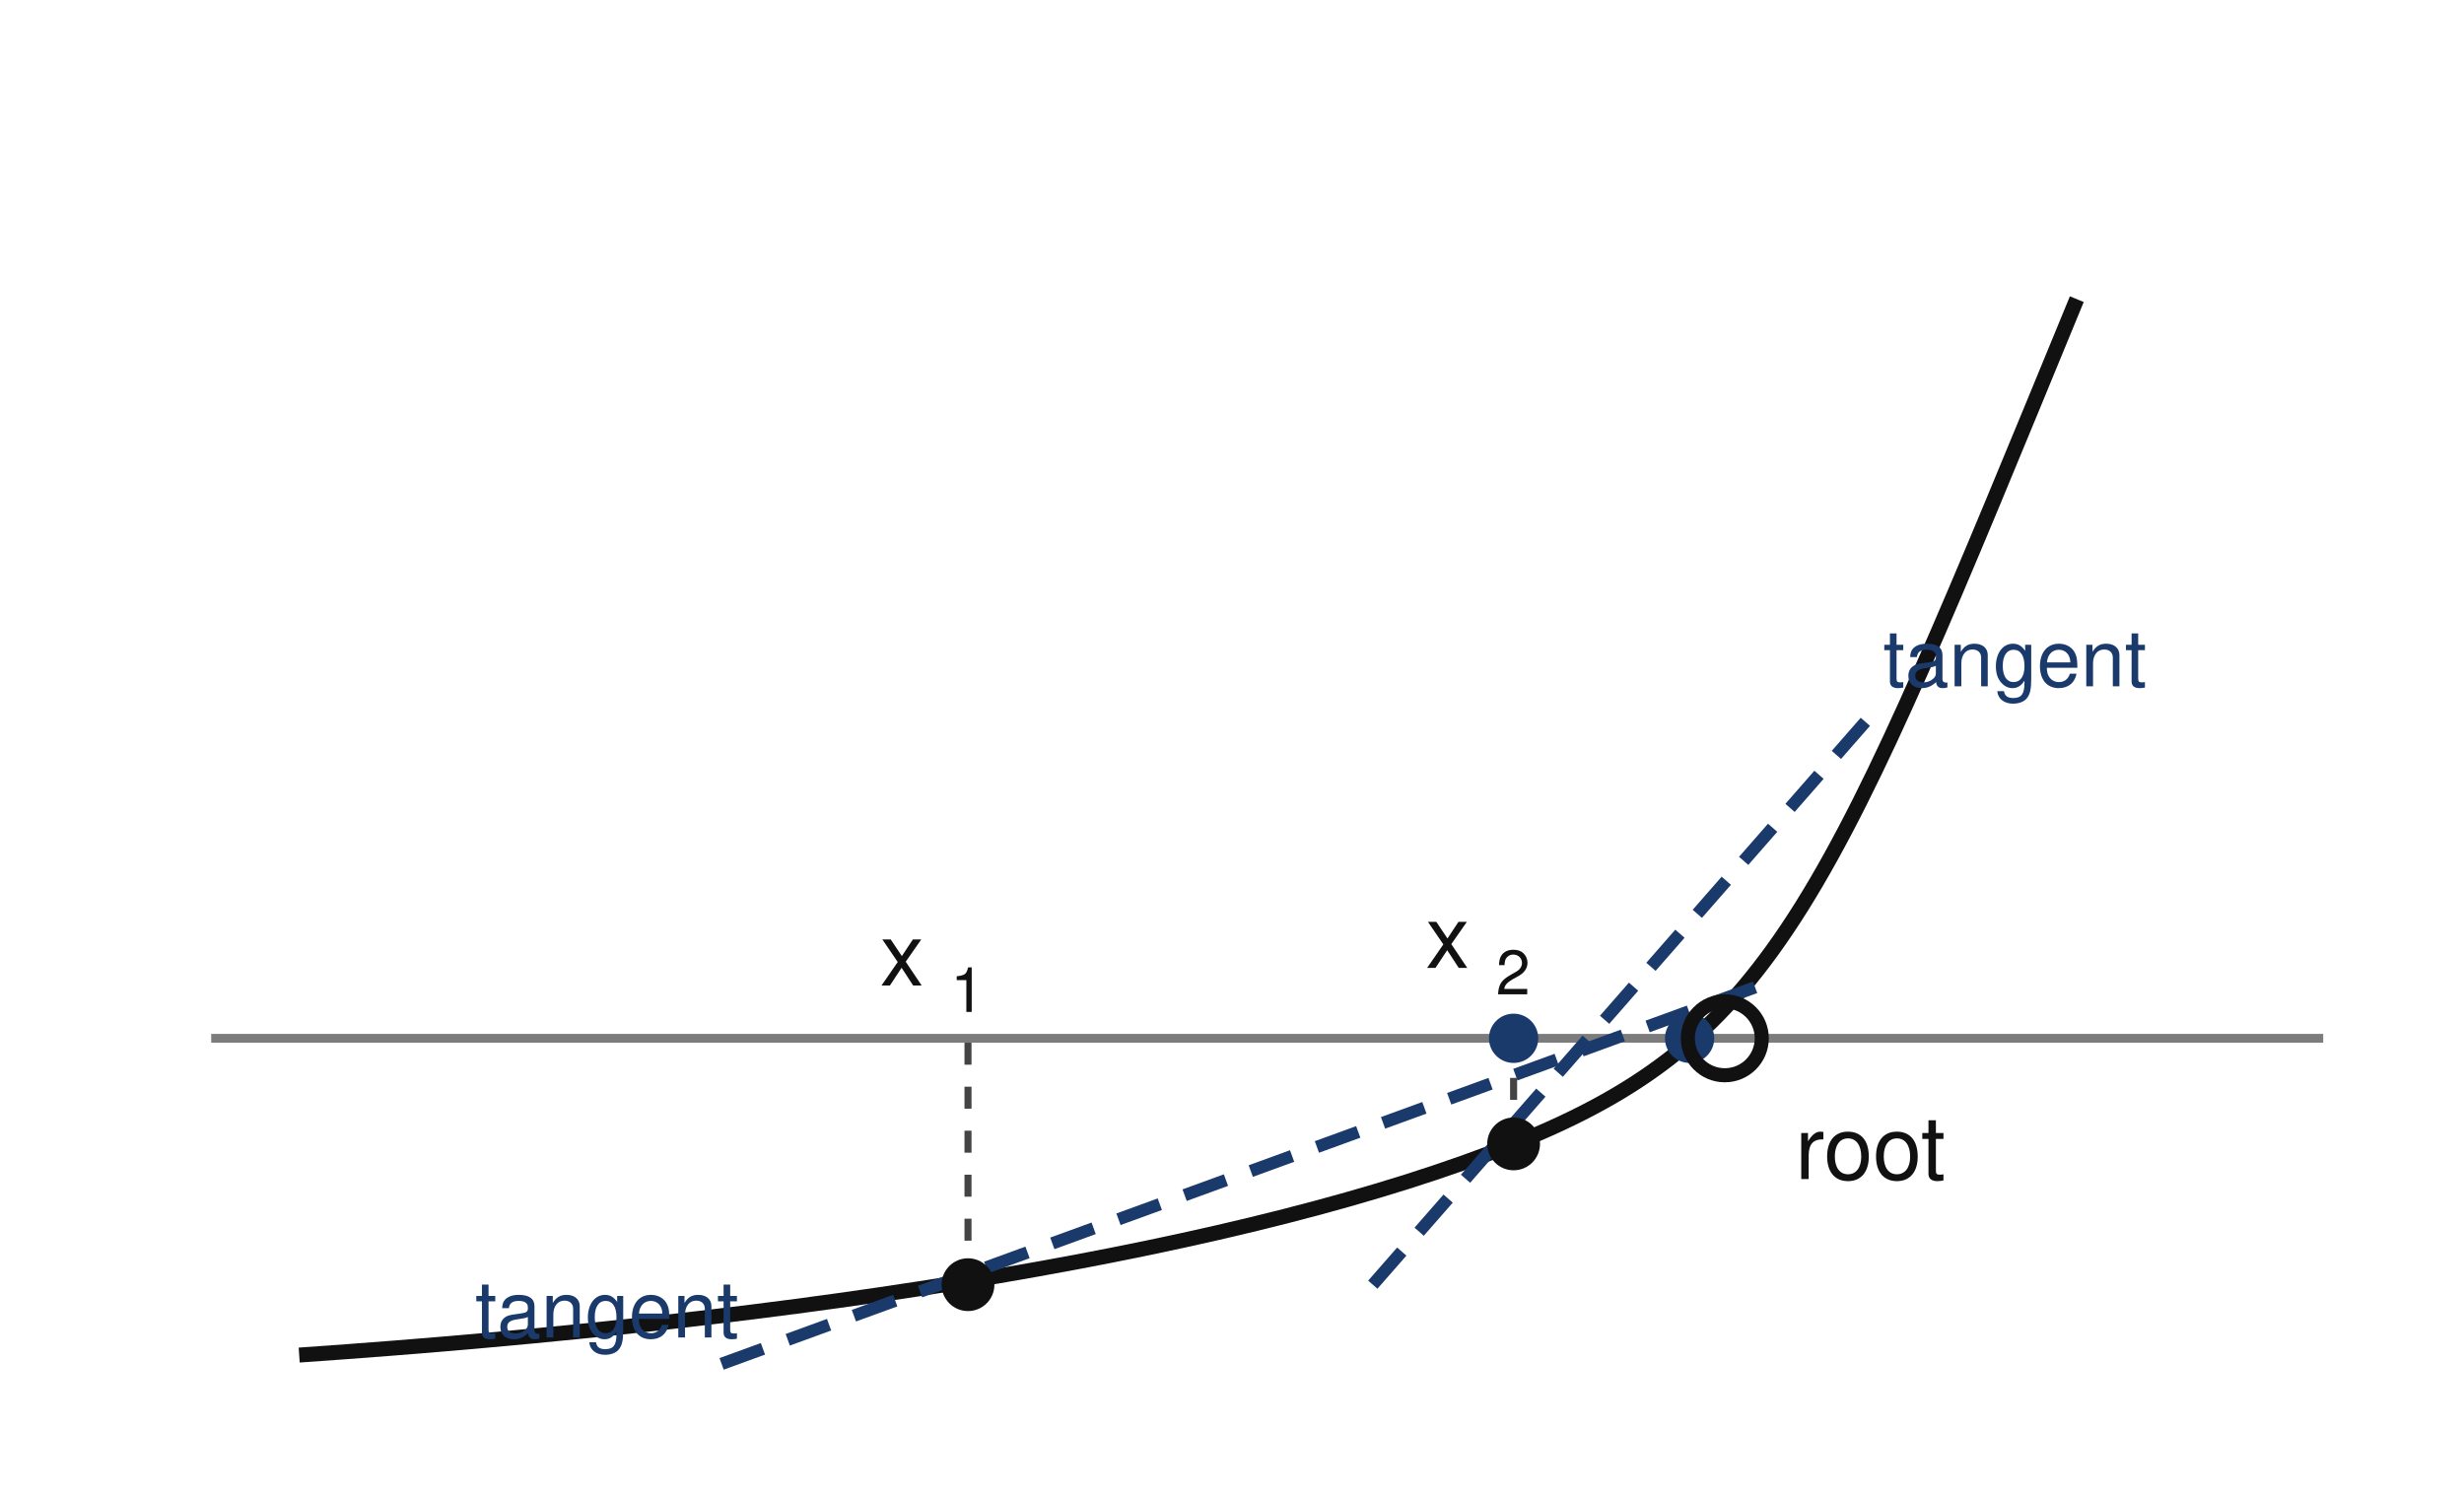
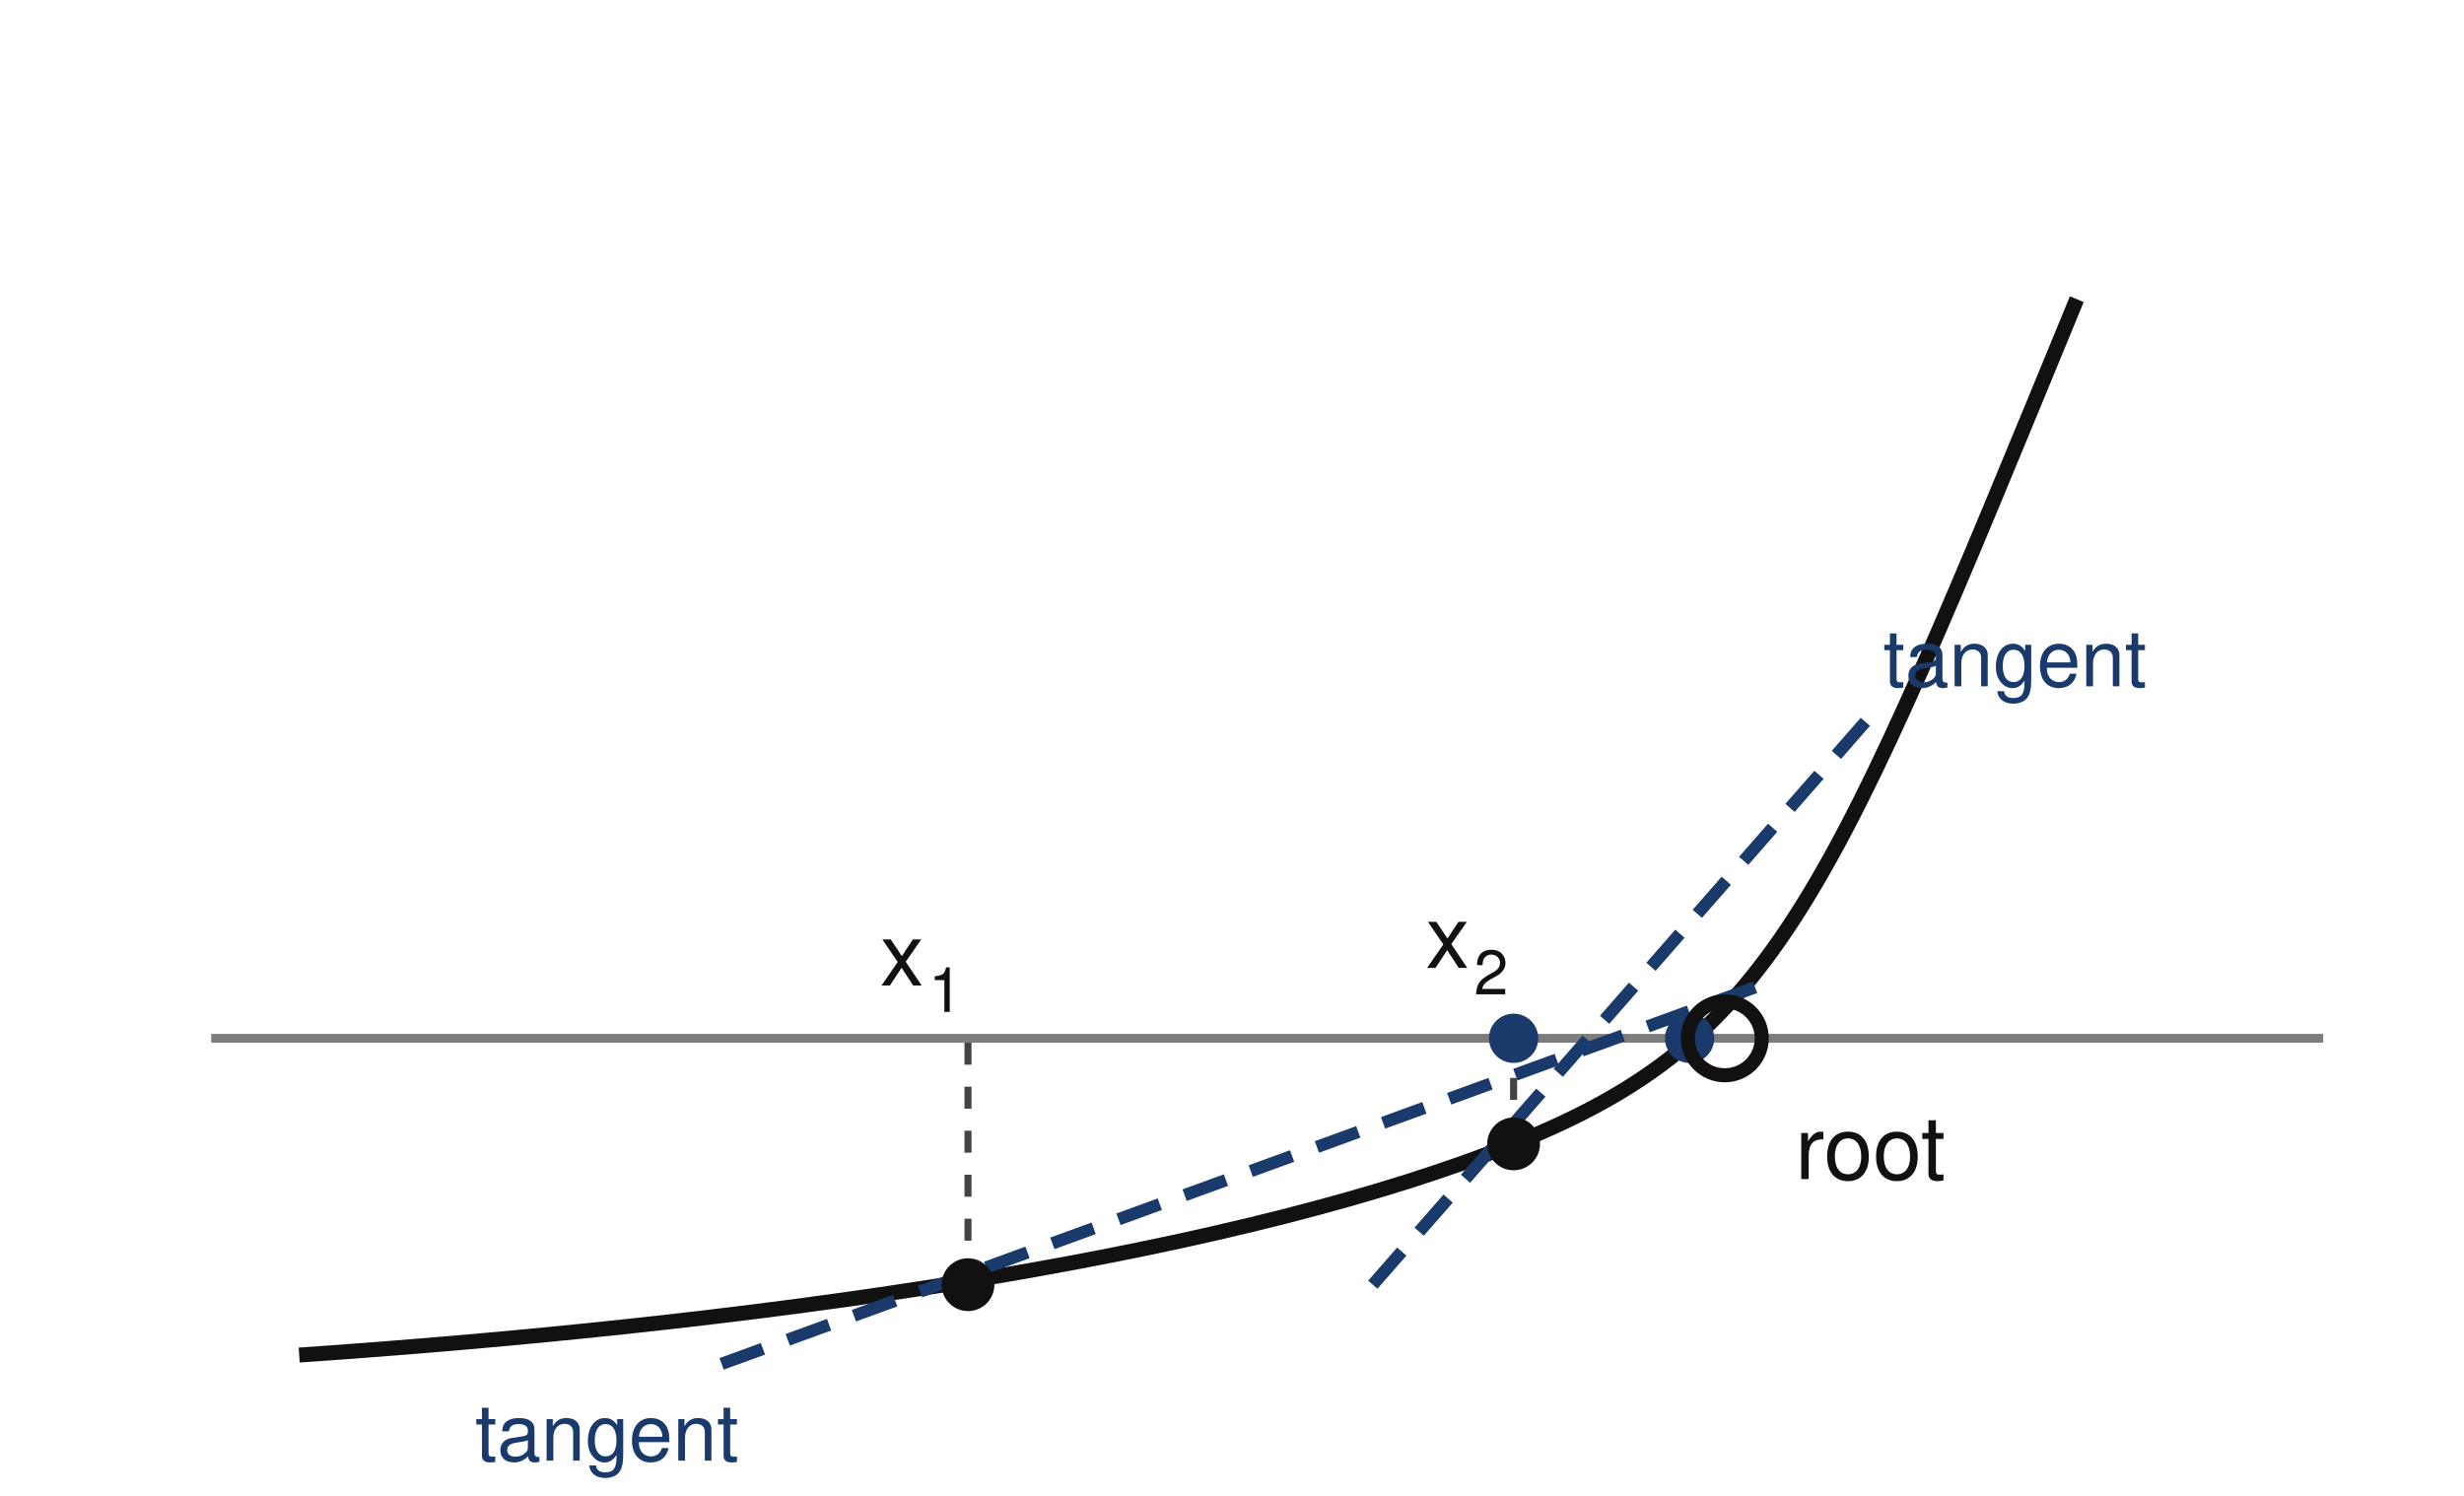
<svg xmlns="http://www.w3.org/2000/svg" viewBox="0 0 280 170" role="img" aria-label="A rising curve crossing the axis at a root. A tangent drawn at a first guess runs down to the axis much nearer the root, and a second tangent drawn from there lands nearer still.">
  <line x1="24" y1="118" x2="264" y2="118" stroke="#111111" stroke-width="1" opacity="0.55" />
  <path d="M 34 154 C 92 150, 142 142, 172 130 S 208 102, 236 34" fill="none" stroke="#111111" stroke-width="1.7" />
  <line x1="82" y1="155" x2="200" y2="112" stroke="#1a3a6b" stroke-width="1.4" stroke-dasharray="5 3" />
  <line x1="156" y1="146" x2="212" y2="82" stroke="#1a3a6b" stroke-width="1.4" stroke-dasharray="5 3" />
  <g stroke="#444444" stroke-width="0.8" stroke-dasharray="2.5 2.5">
    <line x1="110" y1="146" x2="110" y2="118" />
    <line x1="172" y1="130" x2="172" y2="118" />
  </g>
  <circle cx="110" cy="146" r="3" fill="#111111" />
  <circle cx="172" cy="130" r="3" fill="#111111" />
  <circle cx="172" cy="118" r="2.8" fill="#1a3a6b" />
  <circle cx="192" cy="118" r="2.8" fill="#1a3a6b" />
  <circle cx="196" cy="118" r="4.2" fill="none" stroke="#111111" stroke-width="1.6" />
  <g font-family="Helvetica Neue, Helvetica, Arial, sans-serif" font-size="10" fill="#111111">
    <text x="100" y="112">x</text>
-     <text x="108" y="115" font-size="7">1</text>
+     <text x="105.5" y="115" font-size="7">1</text>
    <text x="162" y="110">x</text>
-     <text x="170" y="113" font-size="7">2</text>
+     <text x="167.5" y="113" font-size="7">2</text>
    <text x="204" y="134">root</text>
  </g>
  <g font-family="Helvetica Neue, Helvetica, Arial, sans-serif" font-size="9" fill="#1a3a6b">
-     <text x="54" y="152">tangent</text>
+     <text x="54" y="166">tangent</text>
    <text x="214" y="78">tangent</text>
  </g>
</svg>
